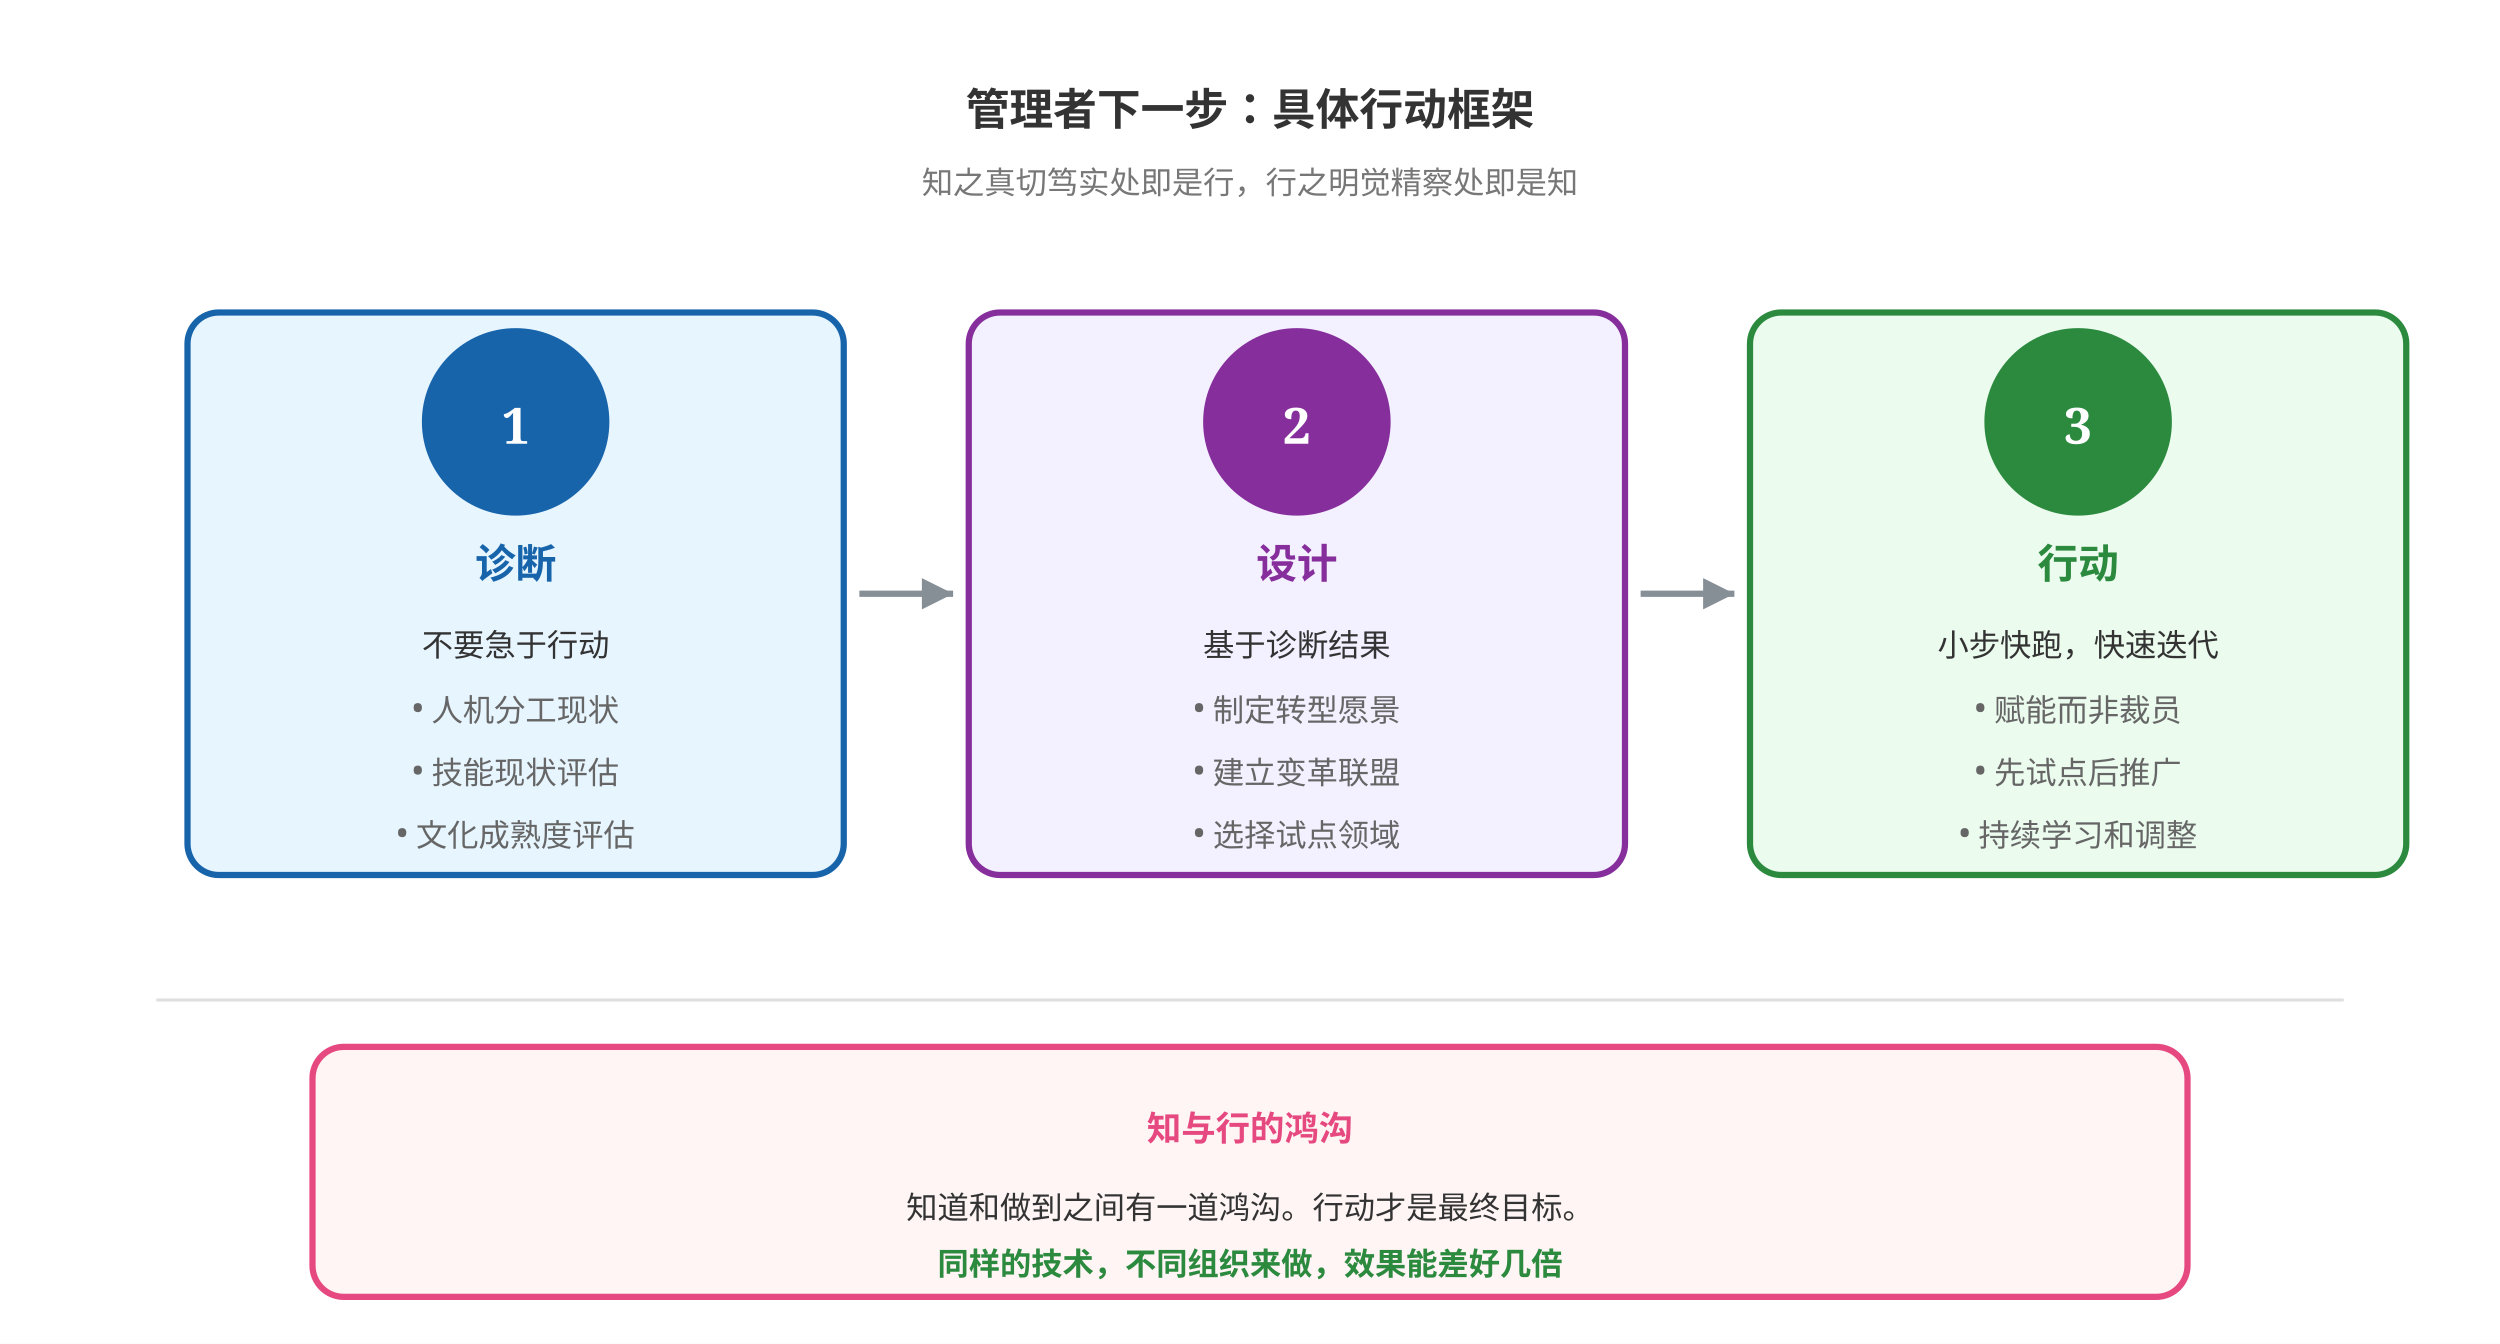
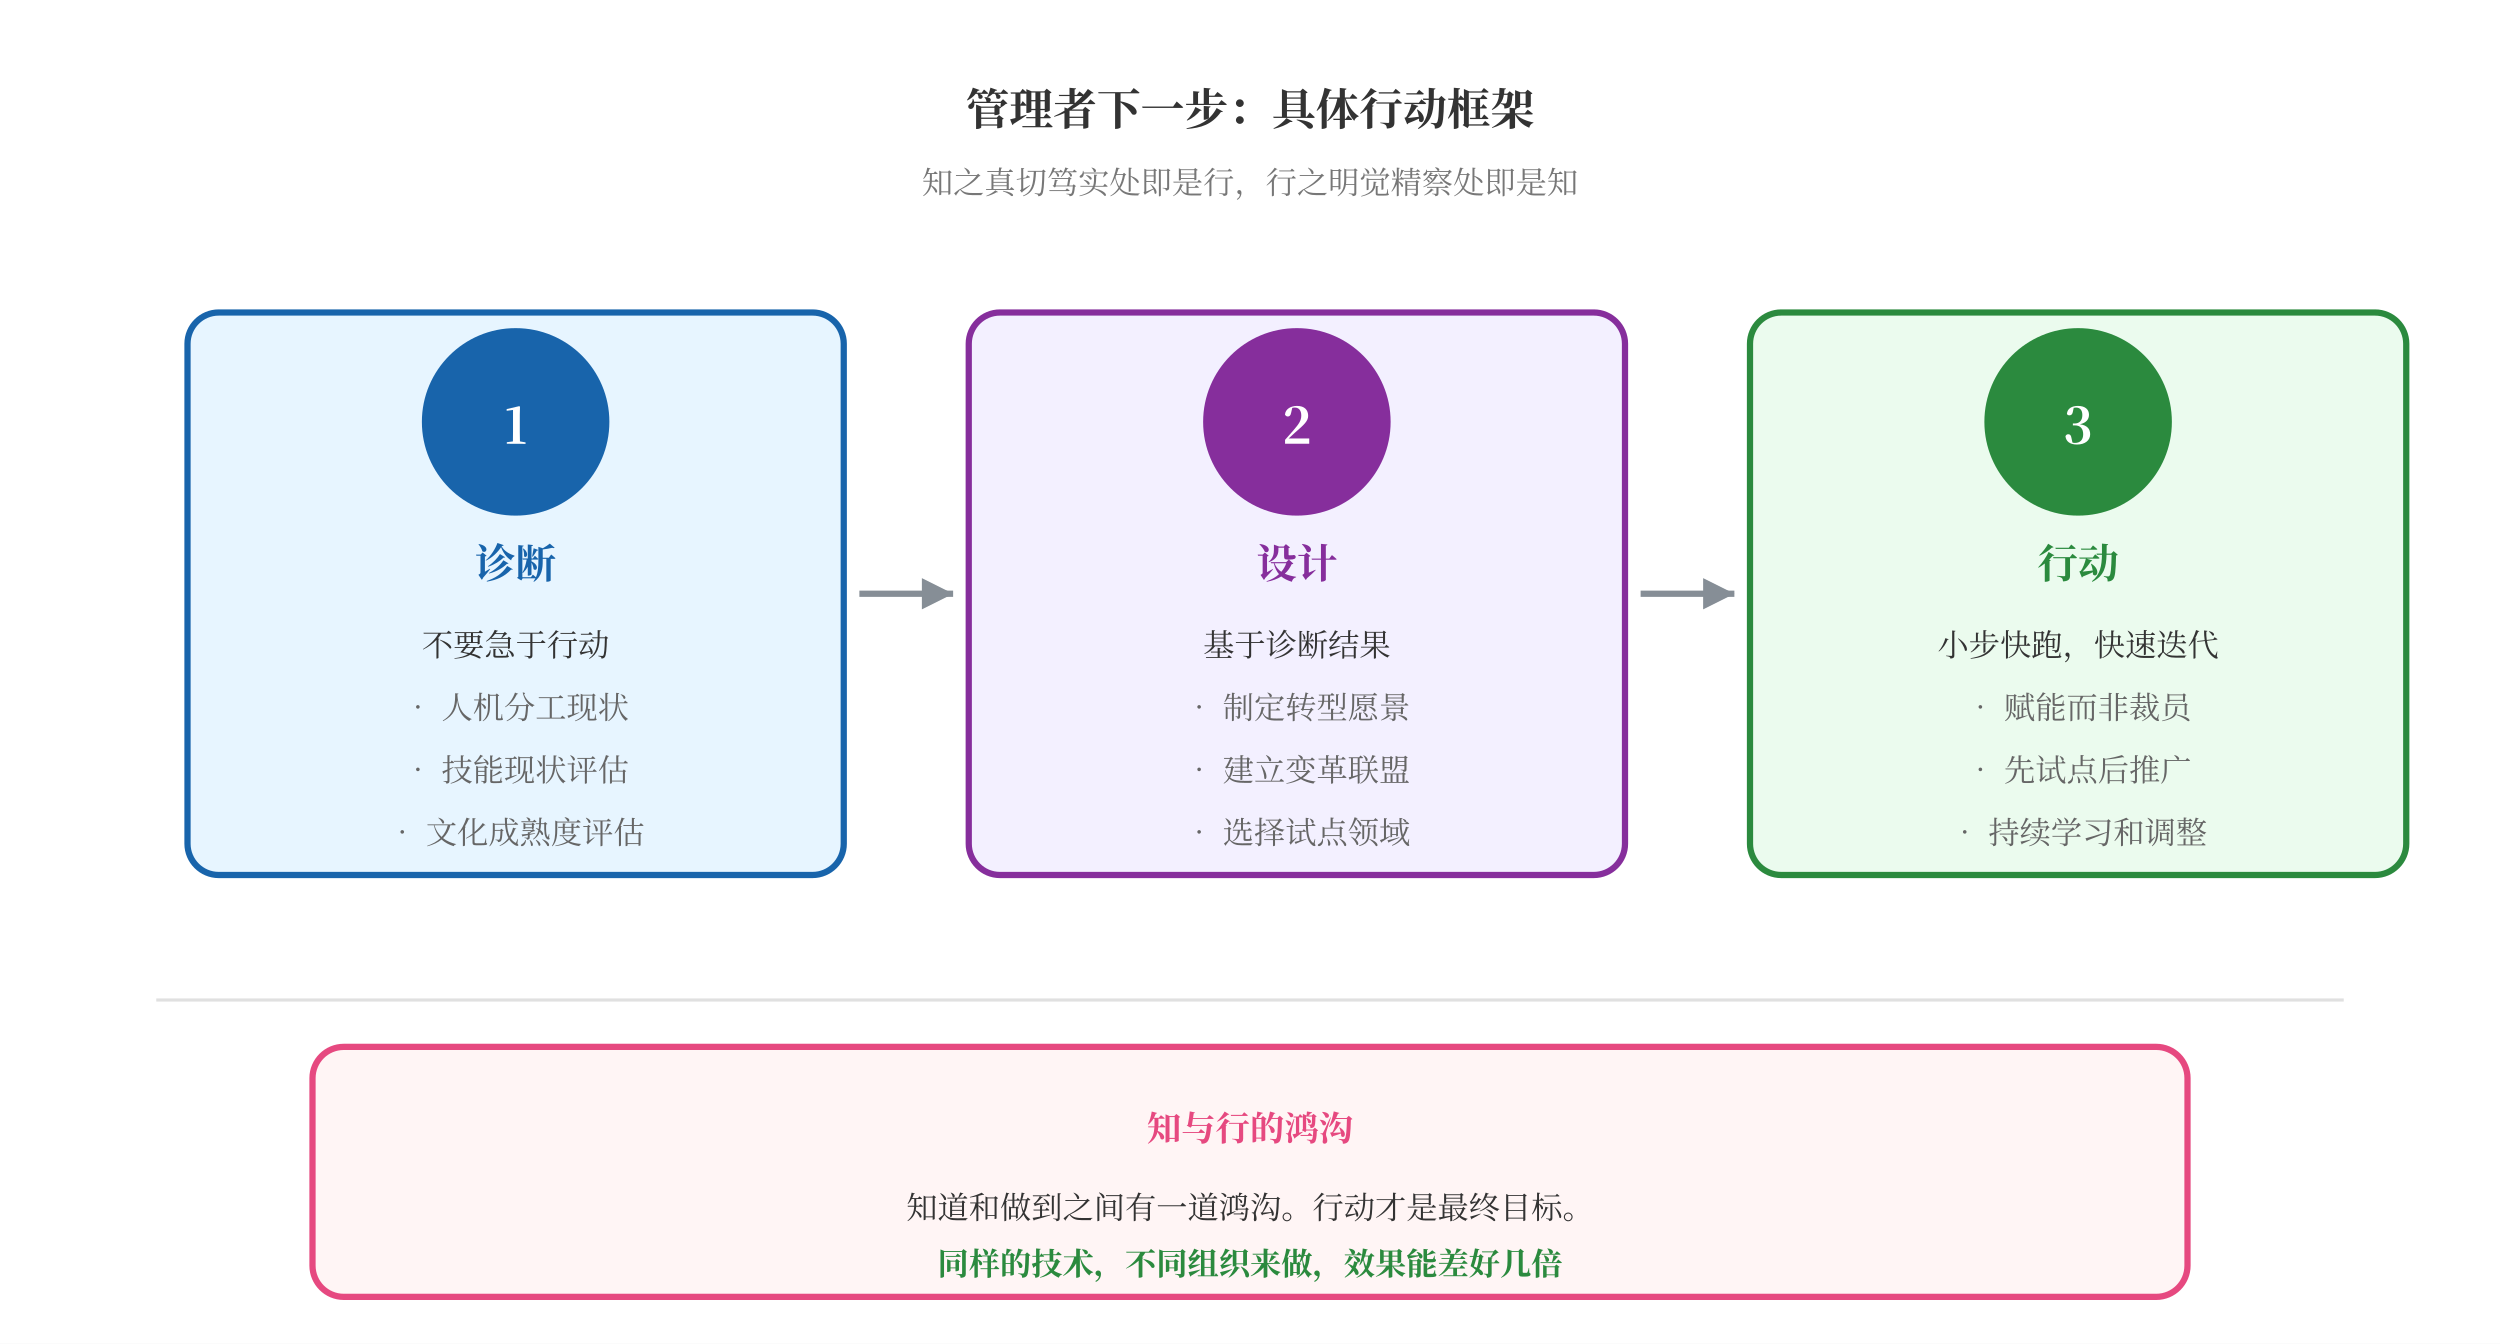
- <svg xmlns="http://www.w3.org/2000/svg" viewBox="0 0 800 430" style="font-family: 'Songti SC', serif; background: #fefefe;">
+ <svg xmlns="http://www.w3.org/2000/svg" viewBox="0 0 800 430" style="font-family: 'Noto Serif CJK SC', serif; background: #fefefe;">
  <rect width="800" height="430" fill="white" />
  <text x="400" y="40" text-anchor="middle" font-size="14" font-weight="bold" fill="#333">管理者下一步：具体行动框架</text>
  <text x="400" y="62" text-anchor="middle" font-size="10" fill="#777">知之真切笃实处即是行，行之明觉精察处即是知</text>
  <rect x="60" y="100" width="210" height="180" rx="10" fill="#e7f5ff" stroke="#1864ab" stroke-width="2" />
  <circle cx="165" cy="135" r="30" fill="#1864ab" />
  <text x="165" y="142" text-anchor="middle" font-size="16" font-weight="bold" fill="white">1</text>
  <text x="165" y="185" text-anchor="middle" font-size="13" font-weight="bold" fill="#1864ab">诊断</text>
  <text x="165" y="210" text-anchor="middle" font-size="10" fill="#333">不要急于行动</text>
  <text x="165" y="230" text-anchor="middle" font-size="10" fill="#666">• 人机分工现状</text>
  <text x="165" y="250" text-anchor="middle" font-size="10" fill="#666">• 技能现状评估</text>
  <text x="165" y="270" text-anchor="middle" font-size="10" fill="#666">• 文化成熟度评估</text>
  <path d="M275 190 L305 190" fill="none" stroke="#868e96" stroke-width="2" />
  <polygon points="305,190 295,185 295,195" fill="#868e96" />
  <rect x="310" y="100" width="210" height="180" rx="10" fill="#f3f0ff" stroke="#862e9c" stroke-width="2" />
  <circle cx="415" cy="135" r="30" fill="#862e9c" />
  <text x="415" y="142" text-anchor="middle" font-size="16" font-weight="bold" fill="white">2</text>
  <text x="415" y="185" text-anchor="middle" font-size="13" font-weight="bold" fill="#862e9c">设计</text>
  <text x="415" y="210" text-anchor="middle" font-size="10" fill="#333">基于诊断结果</text>
  <text x="415" y="230" text-anchor="middle" font-size="10" fill="#666">• 制定转型愿景</text>
  <text x="415" y="250" text-anchor="middle" font-size="10" fill="#666">• 建立变革联盟</text>
  <text x="415" y="270" text-anchor="middle" font-size="10" fill="#666">• 选择试点领域</text>
  <path d="M525 190 L555 190" fill="none" stroke="#868e96" stroke-width="2" />
  <polygon points="555,190 545,185 545,195" fill="#868e96" />
  <rect x="560" y="100" width="210" height="180" rx="10" fill="#ebfbee" stroke="#2b8a3e" stroke-width="2" />
  <circle cx="665" cy="135" r="30" fill="#2b8a3e" />
  <text x="665" y="142" text-anchor="middle" font-size="16" font-weight="bold" fill="white">3</text>
  <text x="665" y="185" text-anchor="middle" font-size="13" font-weight="bold" fill="#2b8a3e">行动</text>
  <text x="665" y="210" text-anchor="middle" font-size="10" fill="#333">小步快跑，快速迭代</text>
  <text x="665" y="230" text-anchor="middle" font-size="10" fill="#666">• 赋能而非裁员</text>
  <text x="665" y="250" text-anchor="middle" font-size="10" fill="#666">• 先试点后推广</text>
  <text x="665" y="270" text-anchor="middle" font-size="10" fill="#666">• 持续学习和调整</text>
  <line x1="50" y1="320" x2="750" y2="320" stroke="#e0e0e0" stroke-width="1" />
  <rect x="100" y="335" width="600" height="80" rx="10" fill="#fff5f5" stroke="#e64980" stroke-width="2" />
  <text x="400" y="365" text-anchor="middle" font-size="11" font-weight="bold" fill="#e64980">知与行的鸿沟</text>
  <text x="400" y="390" text-anchor="middle" font-size="10" fill="#333">知道和做到之间有一道鸿沟。行动才是最终目标。</text>
  <text x="400" y="408" text-anchor="middle" font-size="10" font-weight="bold" fill="#2b8a3e">同样的技术，不同组织来做，效果能差好几倍</text>
</svg>
